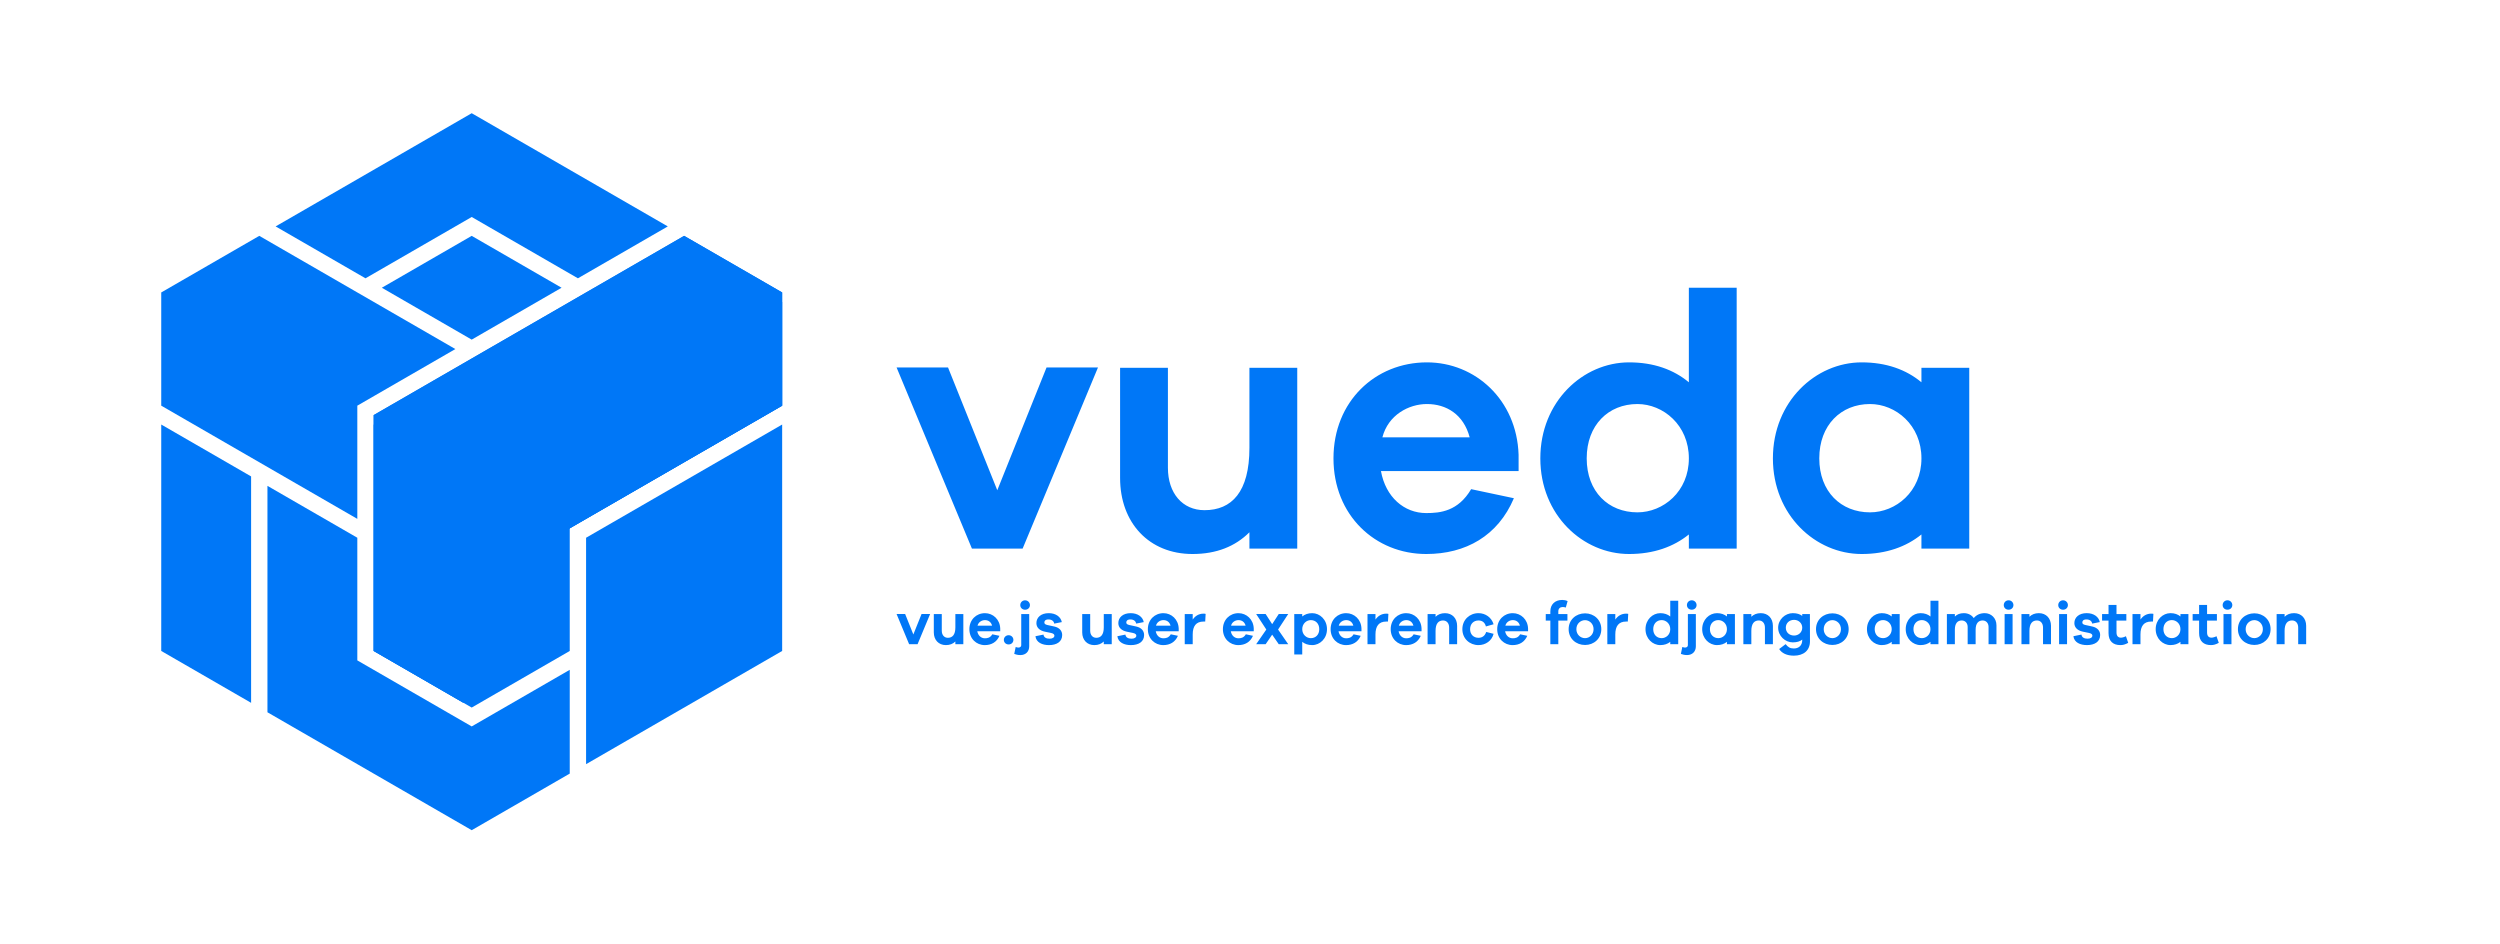
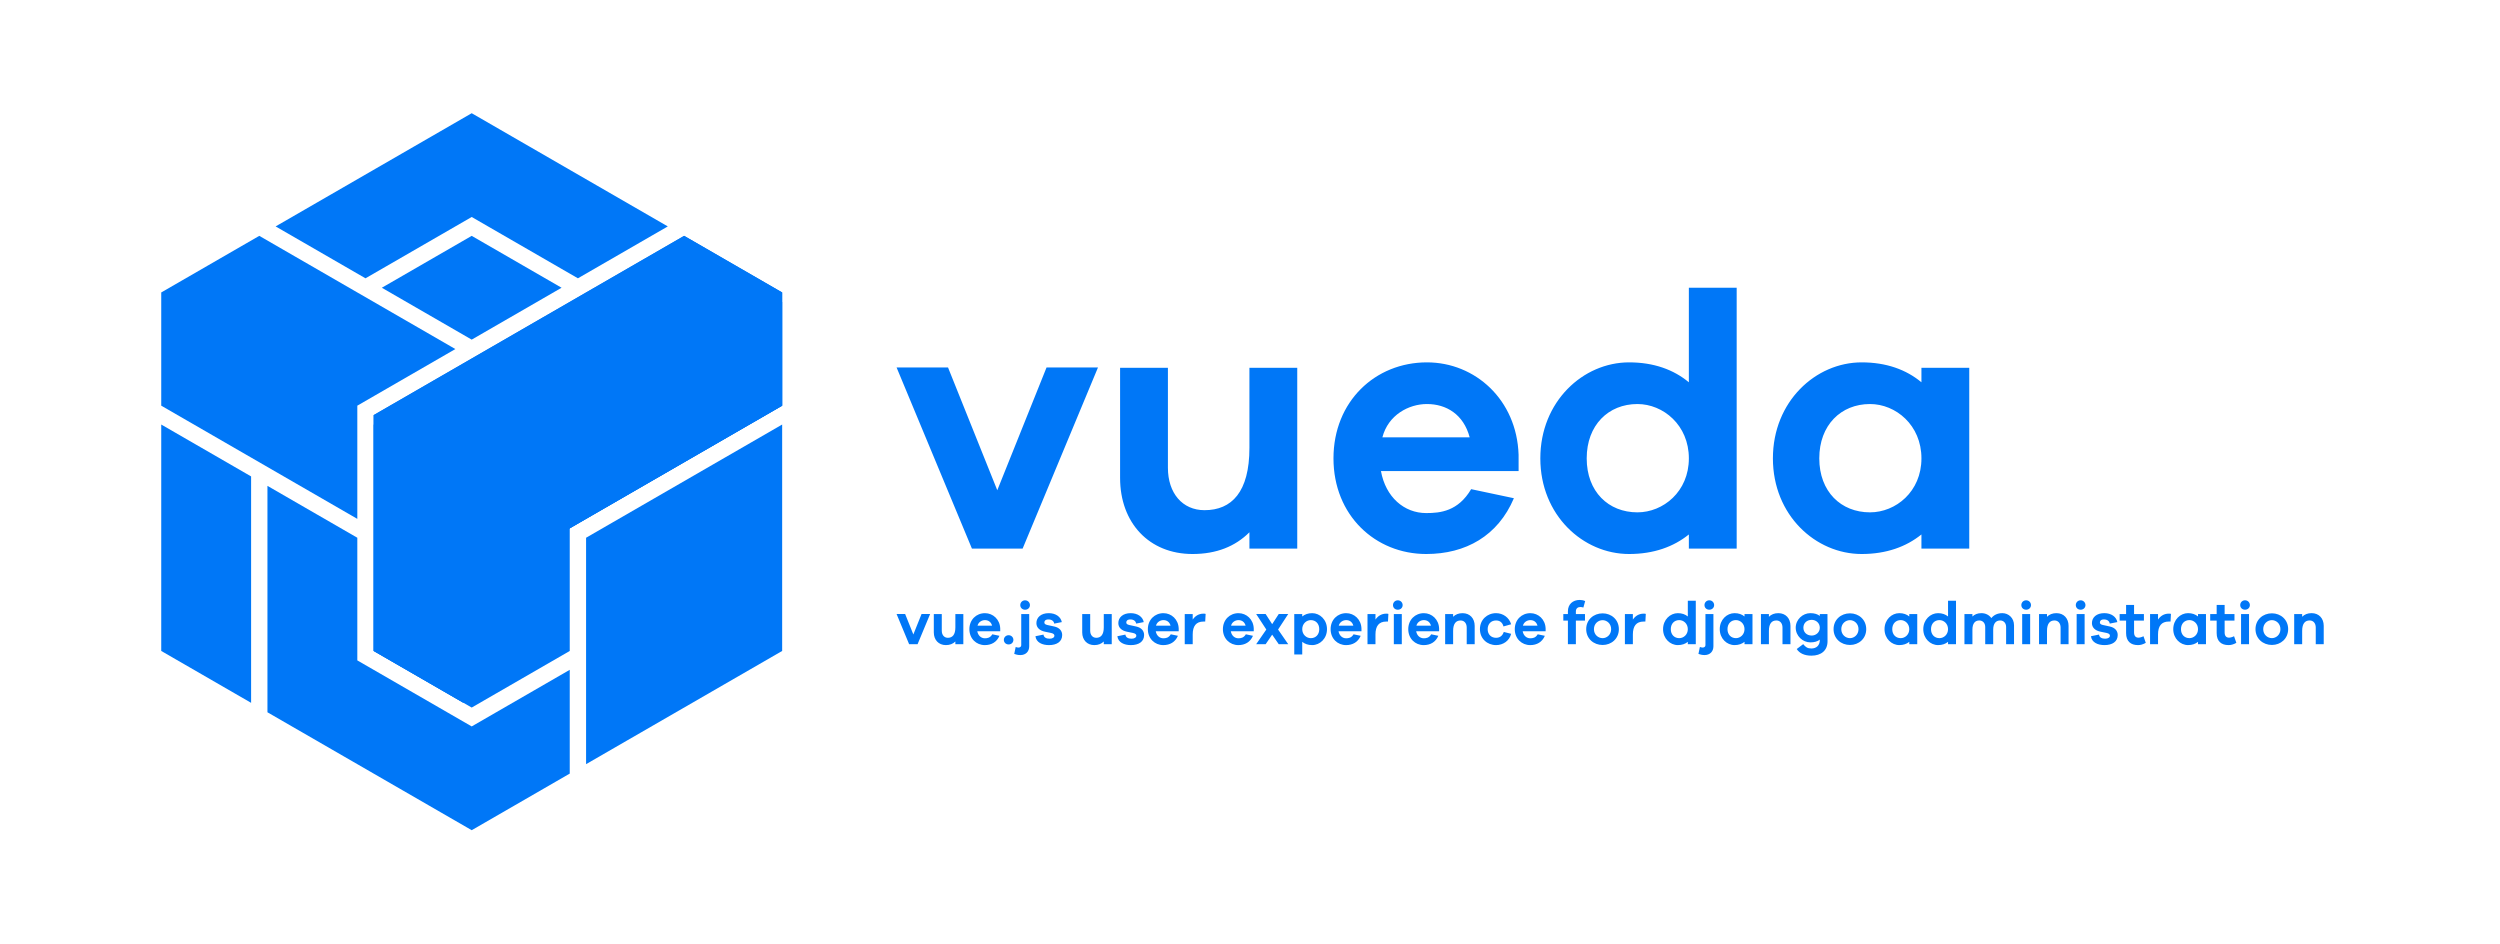
<svg xmlns="http://www.w3.org/2000/svg" width="1325" height="500" version="1.1" viewBox="0 0 350.57 132.29">
  <g fill="#0077f7">
    <path d="m52.398 91.281-5e-6 -31.75 13.748 7.938 43.536-25.135v14.552l-43.536 25.135-1.146-0.661v17.198z" stop-color="#000000" style="-inkscape-stroke:none;font-variation-settings:normal" />
    <path d="m52.398 58.208c1.146-0.661 43.536-25.135 43.536-25.135l13.748 7.938v15.875l-43.536 25.135-1.146-0.661v17.198l-12.602-7.276z" stop-color="#000000" style="-inkscape-stroke:none;font-variation-settings:normal" />
    <path d="m52.398 91.281-2e-6 -33.073 43.536-25.135 13.748 7.938v15.875l-29.788 17.198-3e-6 17.198-13.748 7.938z" stop-color="#000000" style="-inkscape-stroke:none;font-variation-settings:normal" />
    <path d="m79.894 93.927-3e-6 14.552-13.748 7.938-28.642-16.536-2e-6 -31.75 12.602 7.276 3e-6 17.198 16.04 9.26z" stop-color="#000000" style="-inkscape-stroke:none;font-variation-settings:normal" />
    <path d="m50.106 72.76v-15.875l13.748-7.938-27.496-15.875-13.748 7.938v15.875z" stop-color="#000000" style="-inkscape-stroke:none;font-variation-settings:normal" />
    <path d="m82.185 75.406v31.75l27.496-15.875v-31.75z" stop-color="#000000" style="-inkscape-stroke:none;font-variation-settings:normal" />
    <path d="m51.252 39.026c3.437-1.984 14.894-8.599 14.894-8.599s14.894 8.599 14.894 8.599c0 3e-6 12.602-7.276 12.602-7.276l-27.496-15.875-27.496 15.875z" stop-color="#000000" style="-inkscape-stroke:none;font-variation-settings:normal" />
    <path d="m53.543 40.349c3.437-1.984 12.602-7.276 12.602-7.276l12.602 7.276-12.602 7.276z" stop-color="#000000" style="-inkscape-stroke:none;font-variation-settings:normal" />
    <path d="m22.61 59.531 12.602 7.276-1e-6 31.75-12.602-7.276z" stop-color="#000000" style="-inkscape-stroke:none;font-variation-settings:normal" />
-     <path d="m130.43 86.101h-1.202l-1.151 2.87-1.151-2.87h-1.202l1.761 4.233h1.185zm4.657 0.009h-1.118v1.871c0 1.033-0.415 1.456-1.05 1.456-0.516 0-0.855-0.398-0.855-0.991v-2.337h-1.118v2.574c0 1.05 0.677 1.778 1.693 1.778 0.559 0 0.999-0.178 1.329-0.508v0.381h1.118zm5.173 2.032c-0.042-1.287-1.016-2.159-2.142-2.159-1.211 0-2.184 0.914-2.184 2.244s0.974 2.235 2.167 2.235c0.923 0 1.676-0.423 2.049-1.304l-0.999-0.212c-0.305 0.516-0.72 0.559-1.05 0.559-0.516 0-0.948-0.373-1.058-0.982h3.217zm-2.142-1.185c0.449 0 0.855 0.237 0.999 0.779h-2.041c0.135-0.525 0.618-0.779 1.041-0.779zm3.319 2.117c-0.389 0-0.669 0.305-0.669 0.652 0 0.364 0.279 0.643 0.669 0.643 0.389 0 0.669-0.279 0.669-0.643 0-0.347-0.279-0.652-0.669-0.652zm2.311-4.894c-0.398 0-0.677 0.313-0.677 0.669 0 0.373 0.279 0.652 0.677 0.652 0.389 0 0.677-0.279 0.677-0.652 0-0.356-0.288-0.669-0.677-0.669zm-1.524 7.518c0.229 0.085 0.508 0.161 0.864 0.161 0.745 0 1.236-0.491 1.236-1.228v-4.521h-1.118v4.369c0 0.195-0.161 0.33-0.398 0.33-0.102 0-0.237-0.034-0.381-0.085zm2.972-2.481c0.11 0.881 0.965 1.245 1.897 1.245 1.101 0 1.854-0.483 1.854-1.414 0-0.567-0.364-1.033-1.109-1.194l-1.008-0.22c-0.33-0.076-0.381-0.22-0.381-0.356 0-0.195 0.127-0.415 0.576-0.415 0.466 0 0.762 0.246 0.804 0.584l1.067-0.212c-0.144-0.737-0.838-1.253-1.837-1.253-1.067 0-1.727 0.584-1.727 1.397 0 0.61 0.432 1.041 1.194 1.202l0.864 0.178c0.364 0.076 0.466 0.229 0.466 0.381 0 0.237-0.246 0.423-0.66 0.423-0.44 0-0.813-0.144-0.872-0.576zm10.702-3.107h-1.118v1.871c0 1.033-0.415 1.456-1.05 1.456-0.516 0-0.855-0.398-0.855-0.991v-2.337h-1.118v2.574c0 1.05 0.677 1.778 1.693 1.778 0.559 0 0.999-0.178 1.329-0.508v0.381h1.118zm0.787 3.107c0.11 0.881 0.965 1.245 1.897 1.245 1.101 0 1.854-0.483 1.854-1.414 0-0.567-0.364-1.033-1.109-1.194l-1.008-0.22c-0.33-0.076-0.381-0.22-0.381-0.356 0-0.195 0.127-0.415 0.576-0.415 0.466 0 0.762 0.246 0.804 0.584l1.067-0.212c-0.144-0.737-0.838-1.253-1.837-1.253-1.067 0-1.727 0.584-1.727 1.397 0 0.61 0.432 1.041 1.194 1.202l0.864 0.178c0.364 0.076 0.466 0.229 0.466 0.381 0 0.237-0.246 0.423-0.66 0.423-0.44 0-0.813-0.144-0.872-0.576zm8.602-1.075c-0.042-1.287-1.016-2.159-2.142-2.159-1.211 0-2.184 0.914-2.184 2.244s0.974 2.235 2.167 2.235c0.923 0 1.676-0.423 2.049-1.304l-0.999-0.212c-0.305 0.516-0.72 0.559-1.05 0.559-0.516 0-0.948-0.373-1.058-0.982h3.217zm-2.142-1.185c0.449 0 0.855 0.237 0.999 0.779h-2.041c0.135-0.525 0.618-0.779 1.041-0.779zm5.622-0.906c-0.686 0-1.177 0.339-1.516 0.83v-0.77h-1.118v4.225h1.118v-1.363c0-1.177 0.474-1.812 1.507-1.812h0.246l0.059-1.075c-0.102-0.034-0.186-0.034-0.296-0.034zm7.044 2.091c-0.042-1.287-1.016-2.159-2.142-2.159-1.211 0-2.184 0.914-2.184 2.244s0.974 2.235 2.167 2.235c0.923 0 1.676-0.423 2.049-1.304l-0.999-0.212c-0.305 0.516-0.72 0.559-1.05 0.559-0.516 0-0.948-0.373-1.058-0.982h3.217zm-2.142-1.185c0.449 0 0.855 0.237 0.999 0.779h-2.041c0.135-0.525 0.618-0.779 1.041-0.779zm5.554 1.321 1.422-2.176h-1.329l-0.923 1.422-0.914-1.422h-1.329l1.422 2.176-1.422 2.057h1.329l0.914-1.338 0.923 1.338h1.329zm4.784-2.295c-0.576 0-1.041 0.169-1.397 0.466v-0.339h-1.118v5.664h1.118v-1.77c0.356 0.288 0.821 0.457 1.397 0.457 1.075 0 2.074-0.906 2.074-2.235s-0.999-2.244-2.074-2.244zm-0.195 3.505c-0.601 0-1.202-0.483-1.202-1.262 0-0.779 0.601-1.27 1.202-1.27 0.677 0 1.185 0.491 1.185 1.27 0 0.779-0.508 1.262-1.185 1.262zm7.104-1.346c-0.042-1.287-1.016-2.159-2.142-2.159-1.211 0-2.184 0.914-2.184 2.244s0.974 2.235 2.167 2.235c0.923 0 1.676-0.423 2.049-1.304l-0.999-0.212c-0.305 0.516-0.72 0.559-1.05 0.559-0.516 0-0.948-0.373-1.058-0.982h3.217zm-2.142-1.185c0.449 0 0.855 0.237 0.999 0.779h-2.041c0.135-0.525 0.618-0.779 1.041-0.779zm5.622-0.906c-0.686 0-1.177 0.339-1.516 0.83v-0.77h-1.118v4.225h1.118v-1.363c0-1.177 0.474-1.812 1.507-1.812h0.246l0.059-1.075c-0.102-0.034-0.186-0.034-0.296-0.034zm4.945 2.091c-0.042-1.287-1.016-2.159-2.142-2.159-1.211 0-2.184 0.914-2.184 2.244s0.974 2.235 2.167 2.235c0.923 0 1.676-0.423 2.049-1.304l-0.999-0.212c-0.305 0.516-0.72 0.559-1.05 0.559-0.516 0-0.948-0.373-1.058-0.982h3.217zm-2.142-1.185c0.449 0 0.855 0.237 0.999 0.779h-2.041c0.135-0.525 0.618-0.779 1.041-0.779zm5.436-0.974c-0.559 0-0.999 0.178-1.329 0.508v-0.381h-1.118v4.225h1.118v-1.871c0-1.033 0.415-1.456 1.05-1.456 0.516 0 0.855 0.398 0.855 0.991v2.337h1.118v-2.574c0-1.05-0.677-1.778-1.693-1.778zm4.691 3.454c-0.703 0-1.177-0.483-1.177-1.211 0-0.72 0.474-1.219 1.177-1.219 0.491 0 0.889 0.246 1.041 0.838l1.075-0.305c-0.279-0.948-1.135-1.558-2.117-1.558-1.236 0-2.261 0.914-2.261 2.244s1.024 2.235 2.261 2.235c1.008 0 1.88-0.618 2.117-1.583l-1.033-0.262c-0.195 0.584-0.593 0.821-1.084 0.821zm6.951-1.295c-0.042-1.287-1.016-2.159-2.142-2.159-1.211 0-2.184 0.914-2.184 2.244s0.974 2.235 2.167 2.235c0.923 0 1.676-0.423 2.049-1.304l-0.999-0.212c-0.305 0.516-0.72 0.559-1.05 0.559-0.516 0-0.948-0.373-1.058-0.982h3.217zm-2.142-1.185c0.449 0 0.855 0.237 0.999 0.779h-2.041c0.135-0.525 0.618-0.779 1.041-0.779zm6.384-0.847v-0.381c0-0.398 0.262-0.61 0.627-0.61 0.119 0 0.271 0.025 0.423 0.076l0.254-0.906c-0.237-0.11-0.483-0.161-0.754-0.161-0.991 0-1.668 0.61-1.668 1.6v0.381h-0.643v0.914h0.643v3.311h1.118v-3.311h1.278v-0.914zm3.751-0.102c-1.262 0-2.303 0.889-2.303 2.218s1.041 2.218 2.303 2.218c1.236 0 2.277-0.889 2.277-2.218s-1.041-2.218-2.277-2.218zm0 3.48c-0.61 0-1.219-0.474-1.219-1.262s0.61-1.262 1.219-1.262c0.584 0 1.194 0.474 1.194 1.262s-0.61 1.262-1.194 1.262zm5.757-3.438c-0.686 0-1.177 0.339-1.516 0.83v-0.77h-1.118v4.225h1.118v-1.363c0-1.177 0.474-1.812 1.507-1.812h0.246l0.059-1.075c-0.102-0.034-0.186-0.034-0.296-0.034zm7.307-1.812h-1.118v2.21c-0.356-0.296-0.821-0.466-1.397-0.466-1.075 0-2.074 0.914-2.074 2.244s0.999 2.235 2.074 2.235c0.576 0 1.041-0.169 1.397-0.457v0.33h1.118zm-2.32 5.249c-0.677 0-1.185-0.483-1.185-1.262 0-0.779 0.508-1.27 1.185-1.27 0.601 0 1.202 0.491 1.202 1.27 0 0.779-0.601 1.262-1.202 1.262zm4.216-5.309c-0.398 0-0.677 0.313-0.677 0.669 0 0.373 0.279 0.652 0.677 0.652 0.389 0 0.677-0.279 0.677-0.652 0-0.356-0.288-0.669-0.677-0.669zm-1.524 7.518c0.229 0.085 0.508 0.161 0.864 0.161 0.745 0 1.236-0.491 1.236-1.228v-4.521h-1.118v4.369c0 0.195-0.161 0.33-0.398 0.33-0.102 0-0.237-0.034-0.381-0.085zm7.578-5.588h-1.118v0.339c-0.356-0.296-0.821-0.466-1.397-0.466-1.075 0-2.074 0.914-2.074 2.244s0.999 2.235 2.074 2.235c0.576 0 1.041-0.169 1.397-0.457v0.33h1.118zm-2.32 3.378c-0.677 0-1.185-0.483-1.185-1.262 0-0.779 0.508-1.27 1.185-1.27 0.601 0 1.202 0.491 1.202 1.27 0 0.779-0.601 1.262-1.202 1.262zm5.952-3.505c-0.559 0-0.999 0.178-1.329 0.508v-0.381h-1.118v4.225h1.118v-1.871c0-1.033 0.415-1.456 1.05-1.456 0.516 0 0.855 0.398 0.855 0.991v2.337h1.118v-2.574c0-1.05-0.677-1.778-1.693-1.778zm6.883 0.127h-1.075v0.262c-0.313-0.246-0.745-0.389-1.329-0.389-1.058 0-2.049 0.889-2.049 2.041 0 1.16 0.991 2.057 2.049 2.057 0.584 0 1.016-0.135 1.329-0.389v0.068c0 0.737-0.466 1.177-1.177 1.177-0.55 0-0.821-0.195-1.151-0.61l-0.906 0.686c0.364 0.584 1.075 0.931 2.057 0.931 1.363 0 2.261-0.72 2.261-2.015zm-2.21 3.014c-0.669 0-1.168-0.44-1.168-1.101 0-0.66 0.5-1.101 1.168-1.101 0.593 0 1.135 0.44 1.135 1.101 0 0.66-0.542 1.101-1.135 1.101zm5.368-3.116c-1.262 0-2.303 0.889-2.303 2.218s1.041 2.218 2.303 2.218c1.236 0 2.277-0.889 2.277-2.218s-1.041-2.218-2.277-2.218zm0 3.48c-0.61 0-1.219-0.474-1.219-1.262s0.61-1.262 1.219-1.262c0.584 0 1.194 0.474 1.194 1.262s-0.61 1.262-1.194 1.262zm9.432-3.378h-1.118v0.339c-0.356-0.296-0.821-0.466-1.397-0.466-1.075 0-2.074 0.914-2.074 2.244s0.999 2.235 2.074 2.235c0.576 0 1.041-0.169 1.397-0.457v0.33h1.118zm-2.32 3.378c-0.677 0-1.185-0.483-1.185-1.262 0-0.779 0.508-1.27 1.185-1.27 0.601 0 1.202 0.491 1.202 1.27 0 0.779-0.601 1.262-1.202 1.262zm7.755-5.249h-1.118v2.21c-0.356-0.296-0.821-0.466-1.397-0.466-1.075 0-2.074 0.914-2.074 2.244s0.999 2.235 2.074 2.235c0.576 0 1.041-0.169 1.397-0.457v0.33h1.118zm-2.32 5.249c-0.677 0-1.185-0.483-1.185-1.262 0-0.779 0.508-1.27 1.185-1.27 0.601 0 1.202 0.491 1.202 1.27 0 0.779-0.601 1.262-1.202 1.262zm8.814-3.505c-0.677 0-1.194 0.262-1.541 0.694-0.305-0.449-0.821-0.694-1.389-0.694-0.55 0-0.965 0.178-1.262 0.474v-0.347h-1.118v4.225h1.118v-2.032c0-0.889 0.373-1.295 0.965-1.295 0.466 0 0.83 0.347 0.83 0.914v2.413h1.118v-2.032c0-0.889 0.389-1.295 0.982-1.295 0.466 0 0.83 0.347 0.83 0.914v2.413h1.109v-2.642c0-1.033-0.762-1.71-1.643-1.71zm3.344-1.803c-0.398 0-0.677 0.313-0.677 0.669 0 0.373 0.279 0.652 0.677 0.652 0.389 0 0.677-0.279 0.677-0.652 0-0.356-0.288-0.669-0.677-0.669zm0.559 6.155v-4.225h-1.118v4.225zm3.692-4.352c-0.559 0-0.999 0.178-1.329 0.508v-0.381h-1.118v4.225h1.118v-1.871c0-1.033 0.415-1.456 1.05-1.456 0.516 0 0.855 0.398 0.855 0.991v2.337h1.118v-2.574c0-1.05-0.677-1.778-1.693-1.778zm3.387-1.803c-0.398 0-0.677 0.313-0.677 0.669 0 0.373 0.279 0.652 0.677 0.652 0.389 0 0.677-0.279 0.677-0.652 0-0.356-0.288-0.669-0.677-0.669zm0.559 6.155v-4.225h-1.118v4.225zm0.889-1.118c0.11 0.881 0.965 1.245 1.897 1.245 1.101 0 1.854-0.483 1.854-1.414 0-0.567-0.364-1.033-1.109-1.194l-1.008-0.22c-0.33-0.076-0.381-0.22-0.381-0.356 0-0.195 0.127-0.415 0.576-0.415 0.466 0 0.762 0.246 0.804 0.584l1.067-0.212c-0.144-0.737-0.838-1.253-1.837-1.253-1.067 0-1.727 0.584-1.727 1.397 0 0.61 0.432 1.041 1.194 1.202l0.864 0.178c0.364 0.076 0.466 0.229 0.466 0.381 0 0.237-0.246 0.423-0.66 0.423-0.44 0-0.813-0.144-0.872-0.576zm7.366 0c-0.22 0.119-0.508 0.203-0.703 0.203-0.373 0-0.618-0.22-0.618-0.728v-1.668h1.38v-0.914h-1.38v-1.278h-1.118v1.278h-0.906v0.914h0.906v1.753c0 1.16 0.66 1.685 1.659 1.685 0.356 0 0.66-0.076 1.101-0.313zm3.556-3.167c-0.686 0-1.177 0.339-1.516 0.83v-0.77h-1.118v4.225h1.118v-1.363c0-1.177 0.474-1.812 1.507-1.812h0.246l0.059-1.075c-0.102-0.034-0.186-0.034-0.296-0.034zm5.207 0.059h-1.118v0.339c-0.356-0.296-0.821-0.466-1.397-0.466-1.075 0-2.074 0.914-2.074 2.244s0.999 2.235 2.074 2.235c0.576 0 1.041-0.169 1.397-0.457v0.33h1.118zm-2.32 3.378c-0.677 0-1.185-0.483-1.185-1.262 0-0.779 0.508-1.27 1.185-1.27 0.601 0 1.202 0.491 1.202 1.27 0 0.779-0.601 1.262-1.202 1.262zm6.257-0.271c-0.22 0.119-0.508 0.203-0.703 0.203-0.373 0-0.618-0.22-0.618-0.728v-1.668h1.38v-0.914h-1.38v-1.278h-1.118v1.278h-0.906v0.914h0.906v1.753c0 1.16 0.66 1.685 1.659 1.685 0.356 0 0.66-0.076 1.101-0.313zm1.541-5.038c-0.398 0-0.677 0.313-0.677 0.669 0 0.373 0.279 0.652 0.677 0.652 0.389 0 0.677-0.279 0.677-0.652 0-0.356-0.288-0.669-0.677-0.669zm0.559 6.155v-4.225h-1.118v4.225zm3.209-4.327c-1.262 0-2.303 0.889-2.303 2.218s1.041 2.218 2.303 2.218c1.236 0 2.277-0.889 2.277-2.218s-1.041-2.218-2.277-2.218zm0 3.48c-0.61 0-1.219-0.474-1.219-1.262s0.61-1.262 1.219-1.262c0.584 0 1.194 0.474 1.194 1.262s-0.61 1.262-1.194 1.262zm5.571-3.505c-0.559 0-0.999 0.178-1.329 0.508v-0.381h-1.118v4.225h1.118v-1.871c0-1.033 0.415-1.456 1.05-1.456 0.516 0 0.855 0.398 0.855 0.991v2.337h1.118v-2.574c0-1.05-0.677-1.778-1.693-1.778z" stroke-width=".265" aria-label="vue.js user experence for django administration" />
+     <path d="m130.43 86.101h-1.202l-1.151 2.87-1.151-2.87h-1.202l1.761 4.233h1.185zm4.657 0.009h-1.118v1.871c0 1.033-0.415 1.456-1.05 1.456-0.516 0-0.855-0.398-0.855-0.991v-2.337h-1.118v2.574c0 1.05 0.677 1.778 1.693 1.778 0.559 0 0.999-0.178 1.329-0.508v0.381h1.118zm5.173 2.032c-0.042-1.287-1.016-2.159-2.142-2.159-1.211 0-2.184 0.914-2.184 2.244s0.974 2.235 2.167 2.235c0.923 0 1.676-0.423 2.049-1.304l-0.999-0.212c-0.305 0.516-0.72 0.559-1.05 0.559-0.516 0-0.948-0.373-1.058-0.982h3.217zm-2.142-1.185c0.449 0 0.855 0.237 0.999 0.779h-2.041c0.135-0.525 0.618-0.779 1.041-0.779zm3.319 2.117c-0.389 0-0.669 0.305-0.669 0.652 0 0.364 0.279 0.643 0.669 0.643 0.389 0 0.669-0.279 0.669-0.643 0-0.347-0.279-0.652-0.669-0.652zm2.311-4.894c-0.398 0-0.677 0.313-0.677 0.669 0 0.373 0.279 0.652 0.677 0.652 0.389 0 0.677-0.279 0.677-0.652 0-0.356-0.288-0.669-0.677-0.669zm-1.524 7.518c0.229 0.085 0.508 0.161 0.864 0.161 0.745 0 1.236-0.491 1.236-1.228v-4.521h-1.118v4.369c0 0.195-0.161 0.33-0.398 0.33-0.102 0-0.237-0.034-0.381-0.085zm2.972-2.481c0.11 0.881 0.965 1.245 1.897 1.245 1.101 0 1.854-0.483 1.854-1.414 0-0.567-0.364-1.033-1.109-1.194l-1.008-0.22c-0.33-0.076-0.381-0.22-0.381-0.356 0-0.195 0.127-0.415 0.576-0.415 0.466 0 0.762 0.246 0.804 0.584l1.067-0.212c-0.144-0.737-0.838-1.253-1.837-1.253-1.067 0-1.727 0.584-1.727 1.397 0 0.61 0.432 1.041 1.194 1.202l0.864 0.178c0.364 0.076 0.466 0.229 0.466 0.381 0 0.237-0.246 0.423-0.66 0.423-0.44 0-0.813-0.144-0.872-0.576zm10.702-3.107h-1.118v1.871c0 1.033-0.415 1.456-1.05 1.456-0.516 0-0.855-0.398-0.855-0.991v-2.337h-1.118v2.574c0 1.05 0.677 1.778 1.693 1.778 0.559 0 0.999-0.178 1.329-0.508v0.381h1.118zm0.787 3.107c0.11 0.881 0.965 1.245 1.897 1.245 1.101 0 1.854-0.483 1.854-1.414 0-0.567-0.364-1.033-1.109-1.194l-1.008-0.22c-0.33-0.076-0.381-0.22-0.381-0.356 0-0.195 0.127-0.415 0.576-0.415 0.466 0 0.762 0.246 0.804 0.584l1.067-0.212c-0.144-0.737-0.838-1.253-1.837-1.253-1.067 0-1.727 0.584-1.727 1.397 0 0.61 0.432 1.041 1.194 1.202l0.864 0.178c0.364 0.076 0.466 0.229 0.466 0.381 0 0.237-0.246 0.423-0.66 0.423-0.44 0-0.813-0.144-0.872-0.576zm8.602-1.075c-0.042-1.287-1.016-2.159-2.142-2.159-1.211 0-2.184 0.914-2.184 2.244s0.974 2.235 2.167 2.235c0.923 0 1.676-0.423 2.049-1.304l-0.999-0.212c-0.305 0.516-0.72 0.559-1.05 0.559-0.516 0-0.948-0.373-1.058-0.982h3.217zm-2.142-1.185c0.449 0 0.855 0.237 0.999 0.779h-2.041c0.135-0.525 0.618-0.779 1.041-0.779zm5.622-0.906c-0.686 0-1.177 0.339-1.516 0.83v-0.77h-1.118v4.225h1.118v-1.363c0-1.177 0.474-1.812 1.507-1.812h0.246l0.059-1.075c-0.102-0.034-0.186-0.034-0.296-0.034zm7.044 2.091c-0.042-1.287-1.016-2.159-2.142-2.159-1.211 0-2.184 0.914-2.184 2.244s0.974 2.235 2.167 2.235c0.923 0 1.676-0.423 2.049-1.304l-0.999-0.212c-0.305 0.516-0.72 0.559-1.05 0.559-0.516 0-0.948-0.373-1.058-0.982h3.217zm-2.142-1.185c0.449 0 0.855 0.237 0.999 0.779h-2.041c0.135-0.525 0.618-0.779 1.041-0.779zm5.554 1.321 1.422-2.176h-1.329l-0.923 1.422-0.914-1.422h-1.329l1.422 2.176-1.422 2.057h1.329l0.914-1.338 0.923 1.338h1.329zm4.784-2.295c-0.576 0-1.041 0.169-1.397 0.466v-0.339h-1.118v5.664h1.118v-1.77c0.356 0.288 0.821 0.457 1.397 0.457 1.075 0 2.074-0.906 2.074-2.235s-0.999-2.244-2.074-2.244zm-0.195 3.505c-0.601 0-1.202-0.483-1.202-1.262 0-0.779 0.601-1.27 1.202-1.27 0.677 0 1.185 0.491 1.185 1.27 0 0.779-0.508 1.262-1.185 1.262zm7.104-1.346c-0.042-1.287-1.016-2.159-2.142-2.159-1.211 0-2.184 0.914-2.184 2.244s0.974 2.235 2.167 2.235c0.923 0 1.676-0.423 2.049-1.304l-0.999-0.212c-0.305 0.516-0.72 0.559-1.05 0.559-0.516 0-0.948-0.373-1.058-0.982h3.217zm-2.142-1.185c0.449 0 0.855 0.237 0.999 0.779h-2.041c0.135-0.525 0.618-0.779 1.041-0.779zm5.622-0.906c-0.686 0-1.177 0.339-1.516 0.83v-0.77h-1.118v4.225h1.118v-1.363c0-1.177 0.474-1.812 1.507-1.812h0.246l0.059-1.075c-0.102-0.034-0.186-0.034-0.296-0.034zm1.617-1.871c-0.398 0-0.677 0.313-0.677 0.669 0 0.373 0.279 0.652 0.677 0.652 0.389 0 0.677-0.279 0.677-0.652 0-0.356-0.288-0.669-0.677-0.669zm0.559 6.155v-4.225h-1.118v4.225zm5.232-2.193c-0.042-1.287-1.016-2.159-2.142-2.159-1.211 0-2.184 0.914-2.184 2.244s0.974 2.235 2.167 2.235c0.923 0 1.676-0.423 2.049-1.304l-0.999-0.212c-0.305 0.516-0.72 0.559-1.05 0.559-0.516 0-0.948-0.373-1.058-0.982h3.217zm-2.142-1.185c0.449 0 0.855 0.237 0.999 0.779h-2.041c0.135-0.525 0.618-0.779 1.041-0.779zm5.436-0.974c-0.559 0-0.999 0.178-1.329 0.508v-0.381h-1.118v4.225h1.118v-1.871c0-1.033 0.415-1.456 1.05-1.456 0.516 0 0.855 0.398 0.855 0.991v2.337h1.118v-2.574c0-1.05-0.677-1.778-1.693-1.778zm4.691 3.454c-0.703 0-1.177-0.483-1.177-1.211 0-0.72 0.474-1.219 1.177-1.219 0.491 0 0.889 0.246 1.041 0.838l1.075-0.305c-0.279-0.948-1.135-1.558-2.117-1.558-1.236 0-2.261 0.914-2.261 2.244s1.024 2.235 2.261 2.235c1.008 0 1.88-0.618 2.117-1.583l-1.033-0.262c-0.195 0.584-0.593 0.821-1.084 0.821zm6.951-1.295c-0.042-1.287-1.016-2.159-2.142-2.159-1.211 0-2.184 0.914-2.184 2.244s0.974 2.235 2.167 2.235c0.923 0 1.676-0.423 2.049-1.304l-0.999-0.212c-0.305 0.516-0.72 0.559-1.05 0.559-0.516 0-0.948-0.373-1.058-0.982h3.217zm-2.142-1.185c0.449 0 0.855 0.237 0.999 0.779h-2.041c0.135-0.525 0.618-0.779 1.041-0.779zm6.384-0.847v-0.381c0-0.398 0.262-0.61 0.627-0.61 0.119 0 0.271 0.025 0.423 0.076l0.254-0.906c-0.237-0.11-0.483-0.161-0.754-0.161-0.991 0-1.668 0.61-1.668 1.6v0.381h-0.643v0.914h0.643v3.311h1.118v-3.311h1.278v-0.914zm3.751-0.102c-1.262 0-2.303 0.889-2.303 2.218s1.041 2.218 2.303 2.218c1.236 0 2.277-0.889 2.277-2.218s-1.041-2.218-2.277-2.218zm0 3.48c-0.61 0-1.219-0.474-1.219-1.262s0.61-1.262 1.219-1.262c0.584 0 1.194 0.474 1.194 1.262s-0.61 1.262-1.194 1.262zm5.757-3.438c-0.686 0-1.177 0.339-1.516 0.83v-0.77h-1.118v4.225h1.118v-1.363c0-1.177 0.474-1.812 1.507-1.812h0.246l0.059-1.075c-0.102-0.034-0.186-0.034-0.296-0.034zm7.307-1.812h-1.118v2.21c-0.356-0.296-0.821-0.466-1.397-0.466-1.075 0-2.074 0.914-2.074 2.244s0.999 2.235 2.074 2.235c0.576 0 1.041-0.169 1.397-0.457v0.33h1.118zm-2.32 5.249c-0.677 0-1.185-0.483-1.185-1.262 0-0.779 0.508-1.27 1.185-1.27 0.601 0 1.202 0.491 1.202 1.27 0 0.779-0.601 1.262-1.202 1.262zm4.216-5.309c-0.398 0-0.677 0.313-0.677 0.669 0 0.373 0.279 0.652 0.677 0.652 0.389 0 0.677-0.279 0.677-0.652 0-0.356-0.288-0.669-0.677-0.669zm-1.524 7.518c0.229 0.085 0.508 0.161 0.864 0.161 0.745 0 1.236-0.491 1.236-1.228v-4.521h-1.118v4.369c0 0.195-0.161 0.33-0.398 0.33-0.102 0-0.237-0.034-0.381-0.085zm7.578-5.588h-1.118v0.339c-0.356-0.296-0.821-0.466-1.397-0.466-1.075 0-2.074 0.914-2.074 2.244s0.999 2.235 2.074 2.235c0.576 0 1.041-0.169 1.397-0.457v0.33h1.118zm-2.32 3.378c-0.677 0-1.185-0.483-1.185-1.262 0-0.779 0.508-1.27 1.185-1.27 0.601 0 1.202 0.491 1.202 1.27 0 0.779-0.601 1.262-1.202 1.262zm5.952-3.505c-0.559 0-0.999 0.178-1.329 0.508v-0.381h-1.118v4.225h1.118v-1.871c0-1.033 0.415-1.456 1.05-1.456 0.516 0 0.855 0.398 0.855 0.991v2.337h1.118v-2.574c0-1.05-0.677-1.778-1.693-1.778zm6.883 0.127h-1.075v0.262c-0.313-0.246-0.745-0.389-1.329-0.389-1.058 0-2.049 0.889-2.049 2.041 0 1.16 0.991 2.057 2.049 2.057 0.584 0 1.016-0.135 1.329-0.389v0.068c0 0.737-0.466 1.177-1.177 1.177-0.55 0-0.821-0.195-1.151-0.61l-0.906 0.686c0.364 0.584 1.075 0.931 2.057 0.931 1.363 0 2.261-0.72 2.261-2.015zm-2.21 3.014c-0.669 0-1.168-0.44-1.168-1.101 0-0.66 0.5-1.101 1.168-1.101 0.593 0 1.135 0.44 1.135 1.101 0 0.66-0.542 1.101-1.135 1.101zm5.368-3.116c-1.262 0-2.303 0.889-2.303 2.218s1.041 2.218 2.303 2.218c1.236 0 2.277-0.889 2.277-2.218s-1.041-2.218-2.277-2.218zm0 3.48c-0.61 0-1.219-0.474-1.219-1.262s0.61-1.262 1.219-1.262c0.584 0 1.194 0.474 1.194 1.262s-0.61 1.262-1.194 1.262zm9.432-3.378h-1.118v0.339c-0.356-0.296-0.821-0.466-1.397-0.466-1.075 0-2.074 0.914-2.074 2.244s0.999 2.235 2.074 2.235c0.576 0 1.041-0.169 1.397-0.457v0.33h1.118zm-2.32 3.378c-0.677 0-1.185-0.483-1.185-1.262 0-0.779 0.508-1.27 1.185-1.27 0.601 0 1.202 0.491 1.202 1.27 0 0.779-0.601 1.262-1.202 1.262zm7.755-5.249h-1.118v2.21c-0.356-0.296-0.821-0.466-1.397-0.466-1.075 0-2.074 0.914-2.074 2.244s0.999 2.235 2.074 2.235c0.576 0 1.041-0.169 1.397-0.457v0.33h1.118zm-2.32 5.249c-0.677 0-1.185-0.483-1.185-1.262 0-0.779 0.508-1.27 1.185-1.27 0.601 0 1.202 0.491 1.202 1.27 0 0.779-0.601 1.262-1.202 1.262zm8.814-3.505c-0.677 0-1.194 0.262-1.541 0.694-0.305-0.449-0.821-0.694-1.389-0.694-0.55 0-0.965 0.178-1.262 0.474v-0.347h-1.118v4.225h1.118v-2.032c0-0.889 0.373-1.295 0.965-1.295 0.466 0 0.83 0.347 0.83 0.914v2.413h1.118v-2.032c0-0.889 0.389-1.295 0.982-1.295 0.466 0 0.83 0.347 0.83 0.914v2.413h1.109v-2.642c0-1.033-0.762-1.71-1.643-1.71zm3.344-1.803c-0.398 0-0.677 0.313-0.677 0.669 0 0.373 0.279 0.652 0.677 0.652 0.389 0 0.677-0.279 0.677-0.652 0-0.356-0.288-0.669-0.677-0.669zm0.559 6.155v-4.225h-1.118v4.225zm3.692-4.352c-0.559 0-0.999 0.178-1.329 0.508v-0.381h-1.118v4.225h1.118v-1.871c0-1.033 0.415-1.456 1.05-1.456 0.516 0 0.855 0.398 0.855 0.991v2.337h1.118v-2.574c0-1.05-0.677-1.778-1.693-1.778zm3.387-1.803c-0.398 0-0.677 0.313-0.677 0.669 0 0.373 0.279 0.652 0.677 0.652 0.389 0 0.677-0.279 0.677-0.652 0-0.356-0.288-0.669-0.677-0.669zm0.559 6.155v-4.225h-1.118v4.225zm0.889-1.118c0.11 0.881 0.965 1.245 1.897 1.245 1.101 0 1.854-0.483 1.854-1.414 0-0.567-0.364-1.033-1.109-1.194l-1.008-0.22c-0.33-0.076-0.381-0.22-0.381-0.356 0-0.195 0.127-0.415 0.576-0.415 0.466 0 0.762 0.246 0.804 0.584l1.067-0.212c-0.144-0.737-0.838-1.253-1.837-1.253-1.067 0-1.727 0.584-1.727 1.397 0 0.61 0.432 1.041 1.194 1.202l0.864 0.178c0.364 0.076 0.466 0.229 0.466 0.381 0 0.237-0.246 0.423-0.66 0.423-0.44 0-0.813-0.144-0.872-0.576zm7.366 0c-0.22 0.119-0.508 0.203-0.703 0.203-0.373 0-0.618-0.22-0.618-0.728v-1.668h1.38v-0.914h-1.38v-1.278h-1.118v1.278h-0.906v0.914h0.906v1.753c0 1.16 0.66 1.685 1.659 1.685 0.356 0 0.66-0.076 1.101-0.313zm3.556-3.167c-0.686 0-1.177 0.339-1.516 0.83v-0.77h-1.118v4.225h1.118v-1.363c0-1.177 0.474-1.812 1.507-1.812h0.246l0.059-1.075c-0.102-0.034-0.186-0.034-0.296-0.034zm5.207 0.059h-1.118v0.339c-0.356-0.296-0.821-0.466-1.397-0.466-1.075 0-2.074 0.914-2.074 2.244s0.999 2.235 2.074 2.235c0.576 0 1.041-0.169 1.397-0.457v0.33h1.118zm-2.32 3.378c-0.677 0-1.185-0.483-1.185-1.262 0-0.779 0.508-1.27 1.185-1.27 0.601 0 1.202 0.491 1.202 1.27 0 0.779-0.601 1.262-1.202 1.262zm6.257-0.271c-0.22 0.119-0.508 0.203-0.703 0.203-0.373 0-0.618-0.22-0.618-0.728v-1.668h1.38v-0.914h-1.38v-1.278h-1.118v1.278h-0.906v0.914h0.906v1.753c0 1.16 0.66 1.685 1.659 1.685 0.356 0 0.66-0.076 1.101-0.313zm1.541-5.038c-0.398 0-0.677 0.313-0.677 0.669 0 0.373 0.279 0.652 0.677 0.652 0.389 0 0.677-0.279 0.677-0.652 0-0.356-0.288-0.669-0.677-0.669zm0.559 6.155v-4.225h-1.118v4.225zm3.209-4.327c-1.262 0-2.303 0.889-2.303 2.218s1.041 2.218 2.303 2.218c1.236 0 2.277-0.889 2.277-2.218s-1.041-2.218-2.277-2.218zm0 3.48c-0.61 0-1.219-0.474-1.219-1.262s0.61-1.262 1.219-1.262c0.584 0 1.194 0.474 1.194 1.262s-0.61 1.262-1.194 1.262zm5.571-3.505c-0.559 0-0.999 0.178-1.329 0.508v-0.381h-1.118v4.225h1.118v-1.871c0-1.033 0.415-1.456 1.05-1.456 0.516 0 0.855 0.398 0.855 0.991v2.337h1.118v-2.574c0-1.05-0.677-1.778-1.693-1.778z" stroke-width=".265" aria-label="vue.js user experience for django administration" />
    <path d="m153.97 51.525h-7.214l-6.909 17.221-6.909-17.221h-7.214l10.566 25.4h7.112zm27.94 0.051h-6.706v11.227c0 6.198-2.489 8.738-6.299 8.738-3.099 0-5.131-2.388-5.131-5.944v-14.021h-6.706v15.443c0 6.299 4.064 10.668 10.16 10.668 3.353 0 5.994-1.067 7.976-3.048v2.286h6.706zm31.039 12.192c-0.254-7.722-6.096-12.954-12.852-12.954-7.264 0-13.106 5.486-13.106 13.462s5.842 13.411 13.005 13.411c5.537 0 10.058-2.54 12.294-7.823l-5.994-1.27c-1.829 3.099-4.318 3.353-6.299 3.353-3.099 0-5.69-2.235-6.35-5.893h19.304zm-12.852-7.112c2.692 0 5.131 1.422 5.994 4.674h-12.243c0.813-3.15 3.708-4.674 6.248-4.674zm43.434-16.307h-6.706v13.259c-2.134-1.778-4.928-2.794-8.382-2.794-6.452 0-12.446 5.486-12.446 13.462s5.994 13.411 12.446 13.411c3.454 0 6.248-1.016 8.382-2.743v1.981h6.706zm-13.919 31.496c-4.064 0-7.112-2.896-7.112-7.569s3.048-7.62 7.112-7.62c3.607 0 7.214 2.946 7.214 7.62s-3.607 7.569-7.214 7.569zm46.533-20.269h-6.706v2.032c-2.134-1.778-4.928-2.794-8.382-2.794-6.452 0-12.446 5.486-12.446 13.462s5.994 13.411 12.446 13.411c3.454 0 6.248-1.016 8.382-2.743v1.981h6.706zm-13.919 20.269c-4.064 0-7.112-2.896-7.112-7.569s3.048-7.62 7.112-7.62c3.607 0 7.214 2.946 7.214 7.62s-3.607 7.569-7.214 7.569z" stroke-width=".265" aria-label="vueda" />
  </g>
</svg>
